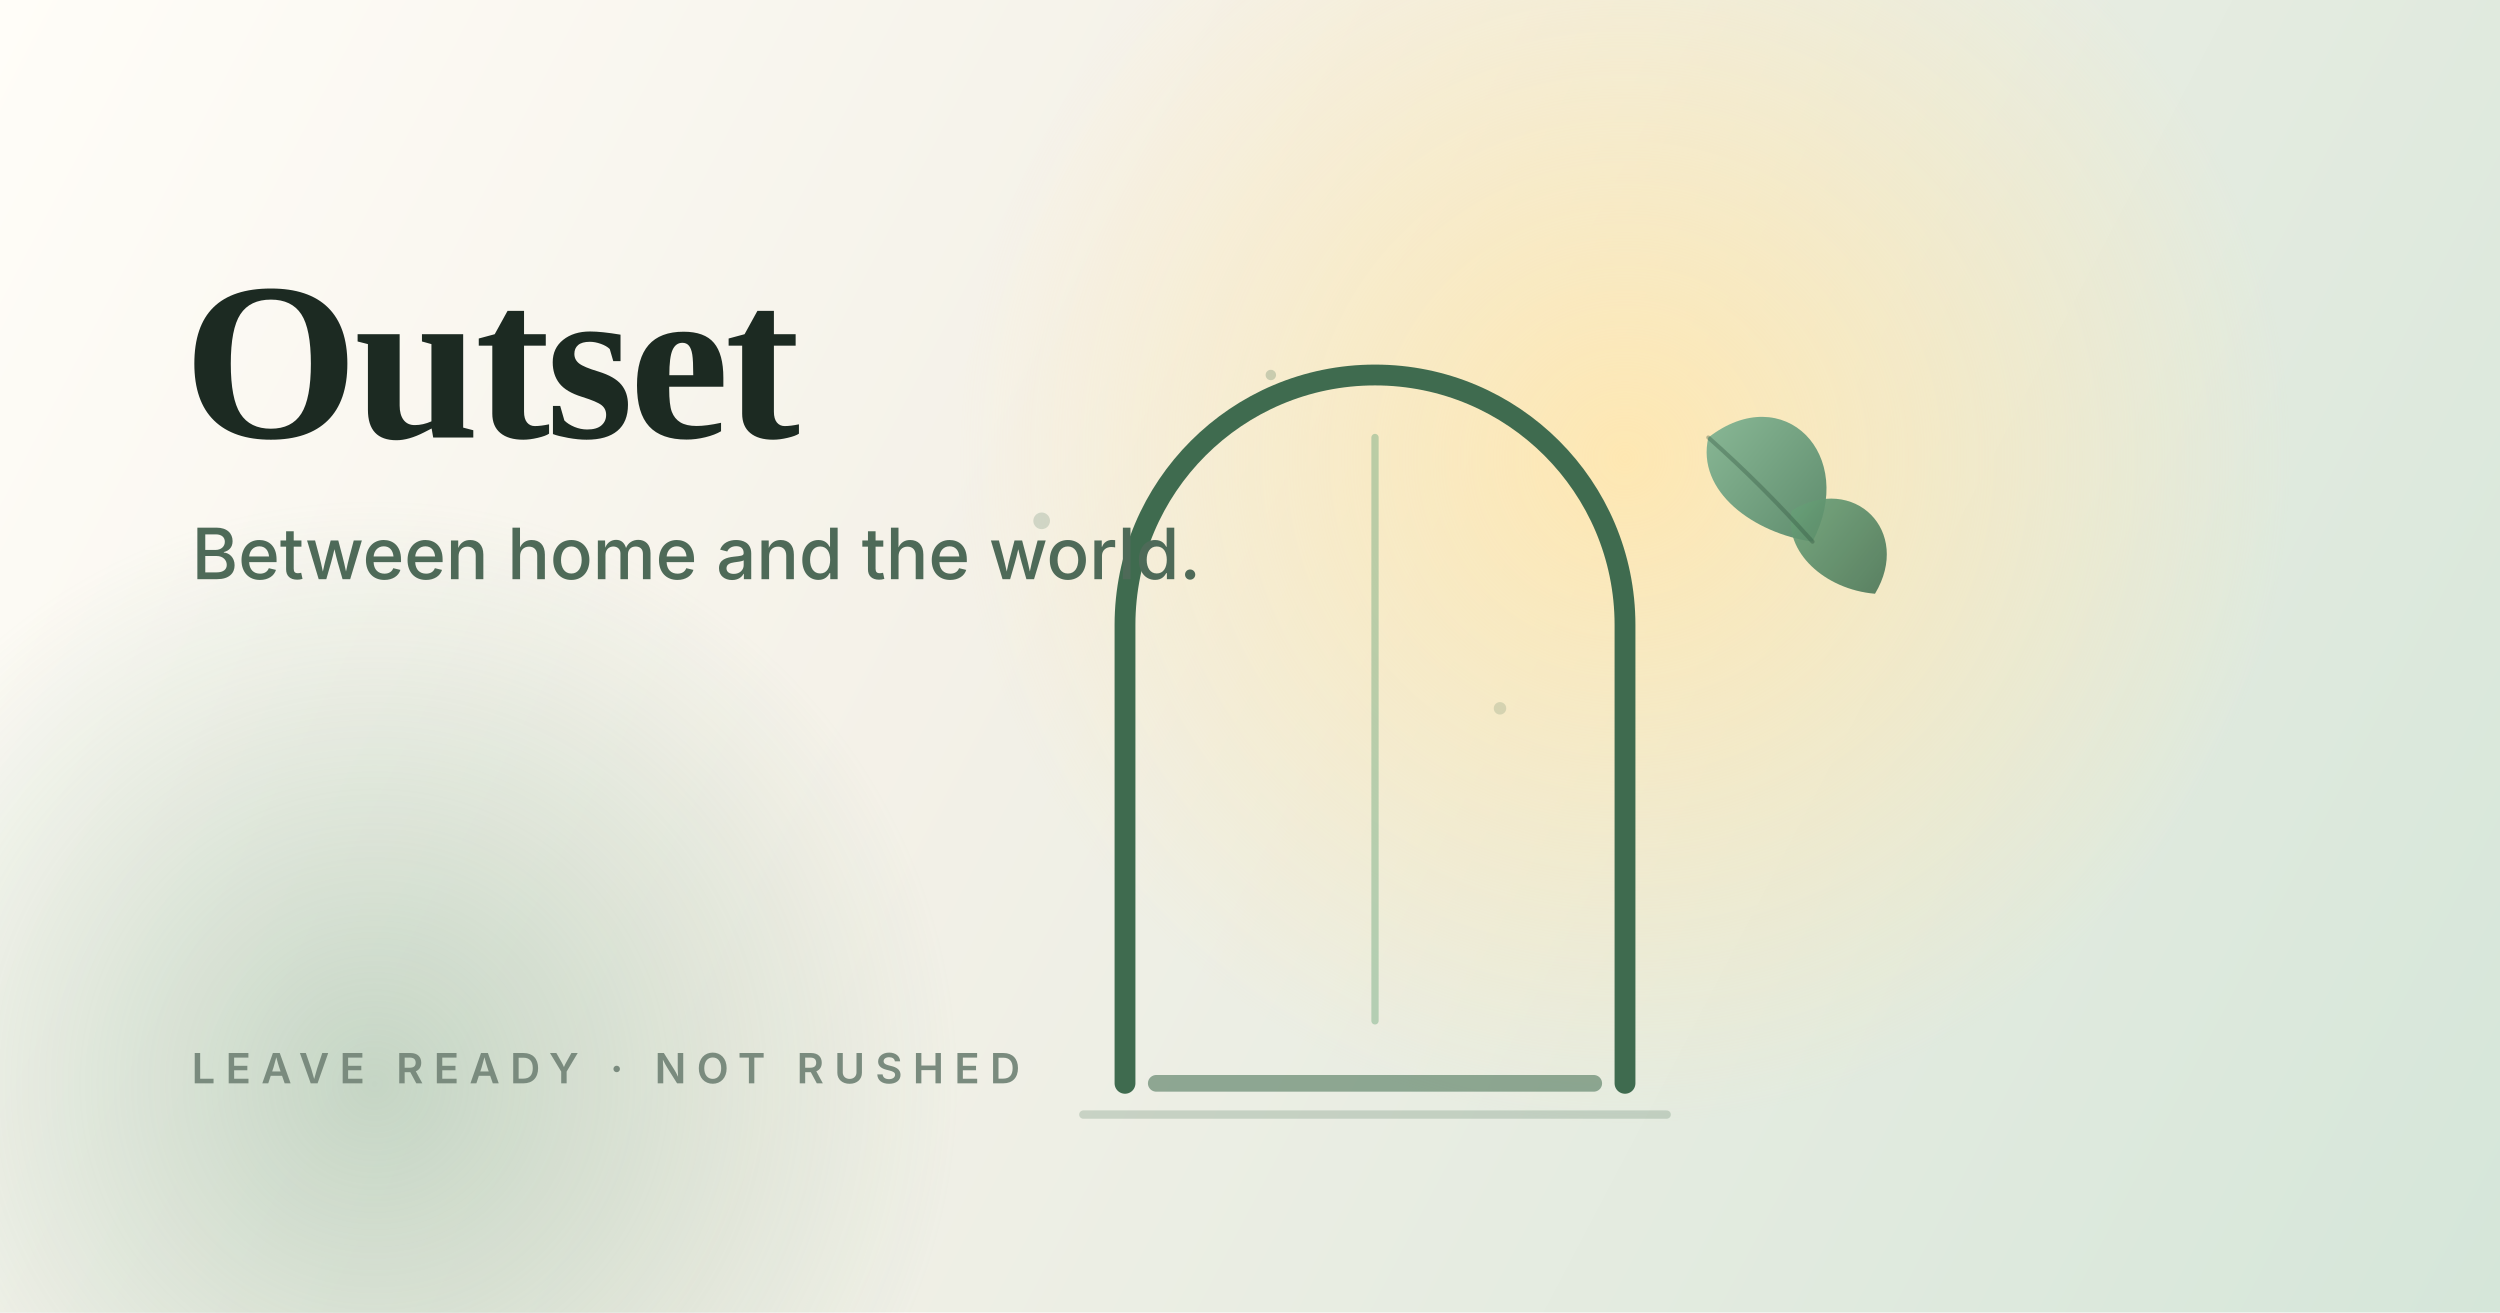
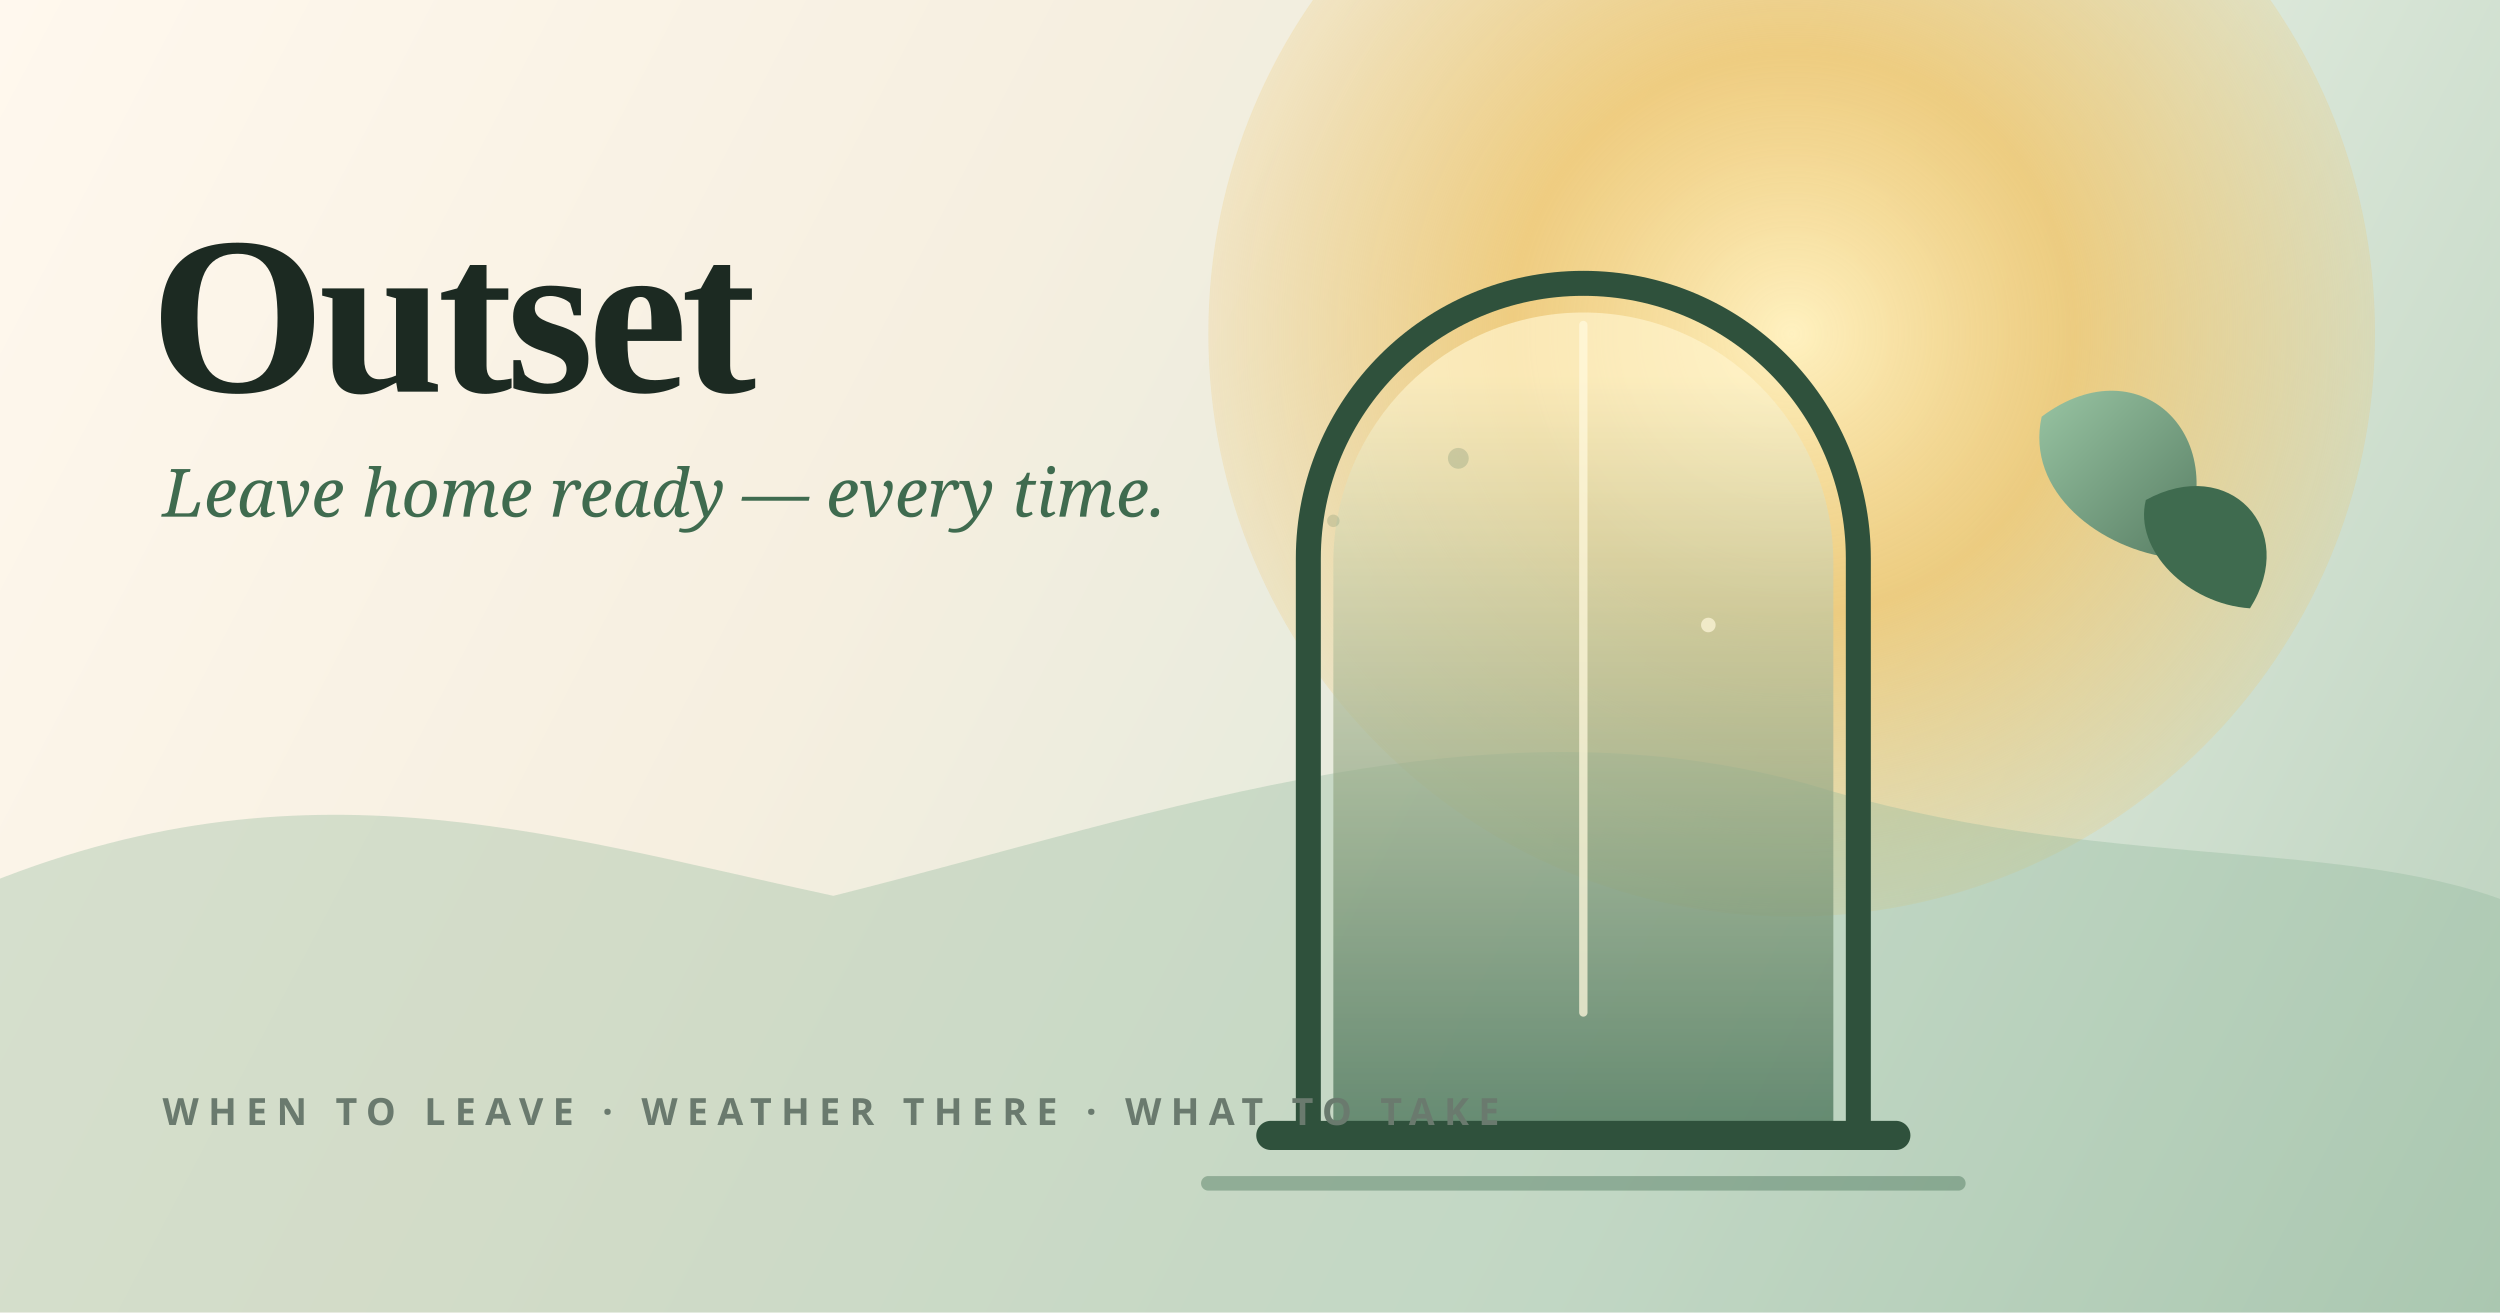
<svg xmlns="http://www.w3.org/2000/svg" viewBox="0 0 1200 630" fill="none" role="img" aria-label="Outset cover">
  <defs>
    <linearGradient id="field" x1="0" y1="0" x2="1200" y2="630" gradientUnits="userSpaceOnUse">
-       <stop stop-color="#FFFDF8" />
-       <stop offset="0.4" stop-color="#F4F1E8" />
-       <stop offset="1" stop-color="#D5E6D9" />
+       <stop stop-color="#FFF8EE" />
+       <stop offset="0.35" stop-color="#F6EFE0" />
+       <stop offset="0.7" stop-color="#DCE8DA" />
+       <stop offset="1" stop-color="#B9D0BC" />
    </linearGradient>
-     <radialGradient id="sun" cx="0" cy="0" r="1" gradientUnits="userSpaceOnUse" gradientTransform="translate(780 220) rotate(90) scale(320)">
-       <stop stop-color="#FFE7B0" stop-opacity="0.95" />
-       <stop offset="1" stop-color="#FFE7B0" stop-opacity="0" />
+     <radialGradient id="sun" cx="0" cy="0" r="1" gradientUnits="userSpaceOnUse" gradientTransform="translate(860 160) rotate(90) scale(340)">
+       <stop stop-color="#FFF1C0" />
+       <stop offset="0.4" stop-color="#F0C56A" stop-opacity="0.8" />
+       <stop offset="1" stop-color="#F0C56A" stop-opacity="0" />
    </radialGradient>
-     <radialGradient id="moss" cx="0" cy="0" r="1" gradientUnits="userSpaceOnUse" gradientTransform="translate(180 520) rotate(90) scale(280)">
-       <stop stop-color="#7BA88A" stop-opacity="0.4" />
-       <stop offset="1" stop-color="#7BA88A" stop-opacity="0" />
-     </radialGradient>
-     <linearGradient id="leafA" x1="820" y1="180" x2="940" y2="280" gradientUnits="userSpaceOnUse">
-       <stop stop-color="#8FBE9B" />
+     <linearGradient id="inside" x1="760" y1="180" x2="760" y2="540" gradientUnits="userSpaceOnUse">
+       <stop stop-color="#FFF4CC" />
      <stop offset="1" stop-color="#3F6B4F" />
    </linearGradient>
-     <linearGradient id="leafB" x1="860" y1="220" x2="960" y2="300" gradientUnits="userSpaceOnUse">
-       <stop stop-color="#6FA87E" />
+     <linearGradient id="leafA" x1="980" y1="160" x2="1120" y2="300" gradientUnits="userSpaceOnUse">
+       <stop stop-color="#A3D0AD" />
      <stop offset="1" stop-color="#2F513C" />
    </linearGradient>
  </defs>
  <rect width="1200" height="630" fill="url(#field)" />
-   <circle cx="780" cy="220" r="320" fill="url(#sun)" />
-   <circle cx="180" cy="520" r="280" fill="url(#moss)" />
-   <path d="M540 520V300c0-66.274 53.726-120 120-120s120 53.726 120 120v220" stroke="#3F6B4F" stroke-width="10" stroke-linecap="round" />
-   <path d="M660 210v280" stroke="#6FA87E" stroke-width="3.5" stroke-linecap="round" opacity="0.45" />
-   <path d="M555 520h210" stroke="#3F6B4F" stroke-width="8" stroke-linecap="round" opacity="0.55" />
-   <path d="M520 535h280" stroke="#3F6B4F" stroke-width="4" stroke-linecap="round" opacity="0.22" />
-   <path d="M820 210c36-28 72 8 50 50-28-4-56-24-50-50z" fill="url(#leafA)" />
-   <path d="M860 245c30-18 58 10 40 40-24-2-44-20-40-40z" fill="url(#leafB)" opacity="0.9" />
-   <path d="M820 210c18 16 34 32 50 50" stroke="#2F513C" stroke-width="2" opacity="0.35" stroke-linecap="round" />
-   <circle cx="500" cy="250" r="4" fill="#3F6B4F" opacity="0.2" />
-   <circle cx="720" cy="340" r="3" fill="#3F6B4F" opacity="0.18" />
-   <circle cx="610" cy="180" r="2.5" fill="#3F6B4F" opacity="0.25" />
-   <text x="88" y="210" font-family="Georgia, 'Times New Roman', serif" font-size="108" font-weight="600" fill="#1C2A22" letter-spacing="-2">Outset</text>
-   <text x="92" y="278" font-family="system-ui, -apple-system, sans-serif" font-size="34" fill="#4E6A58" font-weight="500">Between home and the world.</text>
-   <text x="92" y="520" font-family="system-ui, -apple-system, sans-serif" font-size="20" fill="#7A8B7E" letter-spacing="5" font-weight="600">LEAVE READY · NOT RUSHED</text>
+   <circle cx="860" cy="160" r="280" fill="url(#sun)" />
+   <path d="M-20 430C140 360 260 400 400 430C560 390 720 330 880 380C1020 420 1140 400 1220 440V630H-20V430Z" fill="#8FB89A" opacity="0.35" />
+   <path d="M640 540V270c0-66 54-120 120-120s120 54 120 120v270" fill="url(#inside)" opacity="0.7" />
+   <path d="M628 545V268c0-73 59-132 132-132s132 59 132 132v277" stroke="#2F513C" stroke-width="12" stroke-linecap="round" />
+   <path d="M760 156v330" stroke="#FFF8DC" stroke-width="4" stroke-linecap="round" opacity="0.75" />
+   <path d="M610 545h300" stroke="#2F513C" stroke-width="14" stroke-linecap="round" />
+   <path d="M580 568h360" stroke="#3F6B4F" stroke-width="7" stroke-linecap="round" opacity="0.4" />
+   <path d="M980 200c48-36 96 12 64 68-36-4-72-32-64-68z" fill="url(#leafA)" />
+   <path d="M1030 240c40-22 74 14 50 52-30-2-56-28-50-52z" fill="#3F6B4F" />
+   <path d="M108 168c18-70 8-90 8-90" stroke="#3F6B4F" stroke-width="0" />
+   <circle cx="700" cy="220" r="5" fill="#3F6B4F" opacity="0.2" />
+   <circle cx="820" cy="300" r="3.5" fill="#FFF8DC" opacity="0.7" />
+   <circle cx="640" cy="250" r="3" fill="#3F6B4F" opacity="0.18" />
+   <text x="72" y="188" font-family="Georgia, 'Times New Roman', serif" font-size="108" font-weight="600" fill="#1C2A22" letter-spacing="-3">Outset</text>
+   <text x="78" y="248" font-family="Georgia, serif" font-size="32" font-style="italic" fill="#3F6B4F">Leave home ready — every time.</text>
+   <text x="78" y="540" font-family="system-ui, sans-serif" font-size="18" fill="#6A7A6E" letter-spacing="4.5" font-weight="700">WHEN TO LEAVE  ·  WEATHER THERE  ·  WHAT TO TAKE</text>
</svg>
